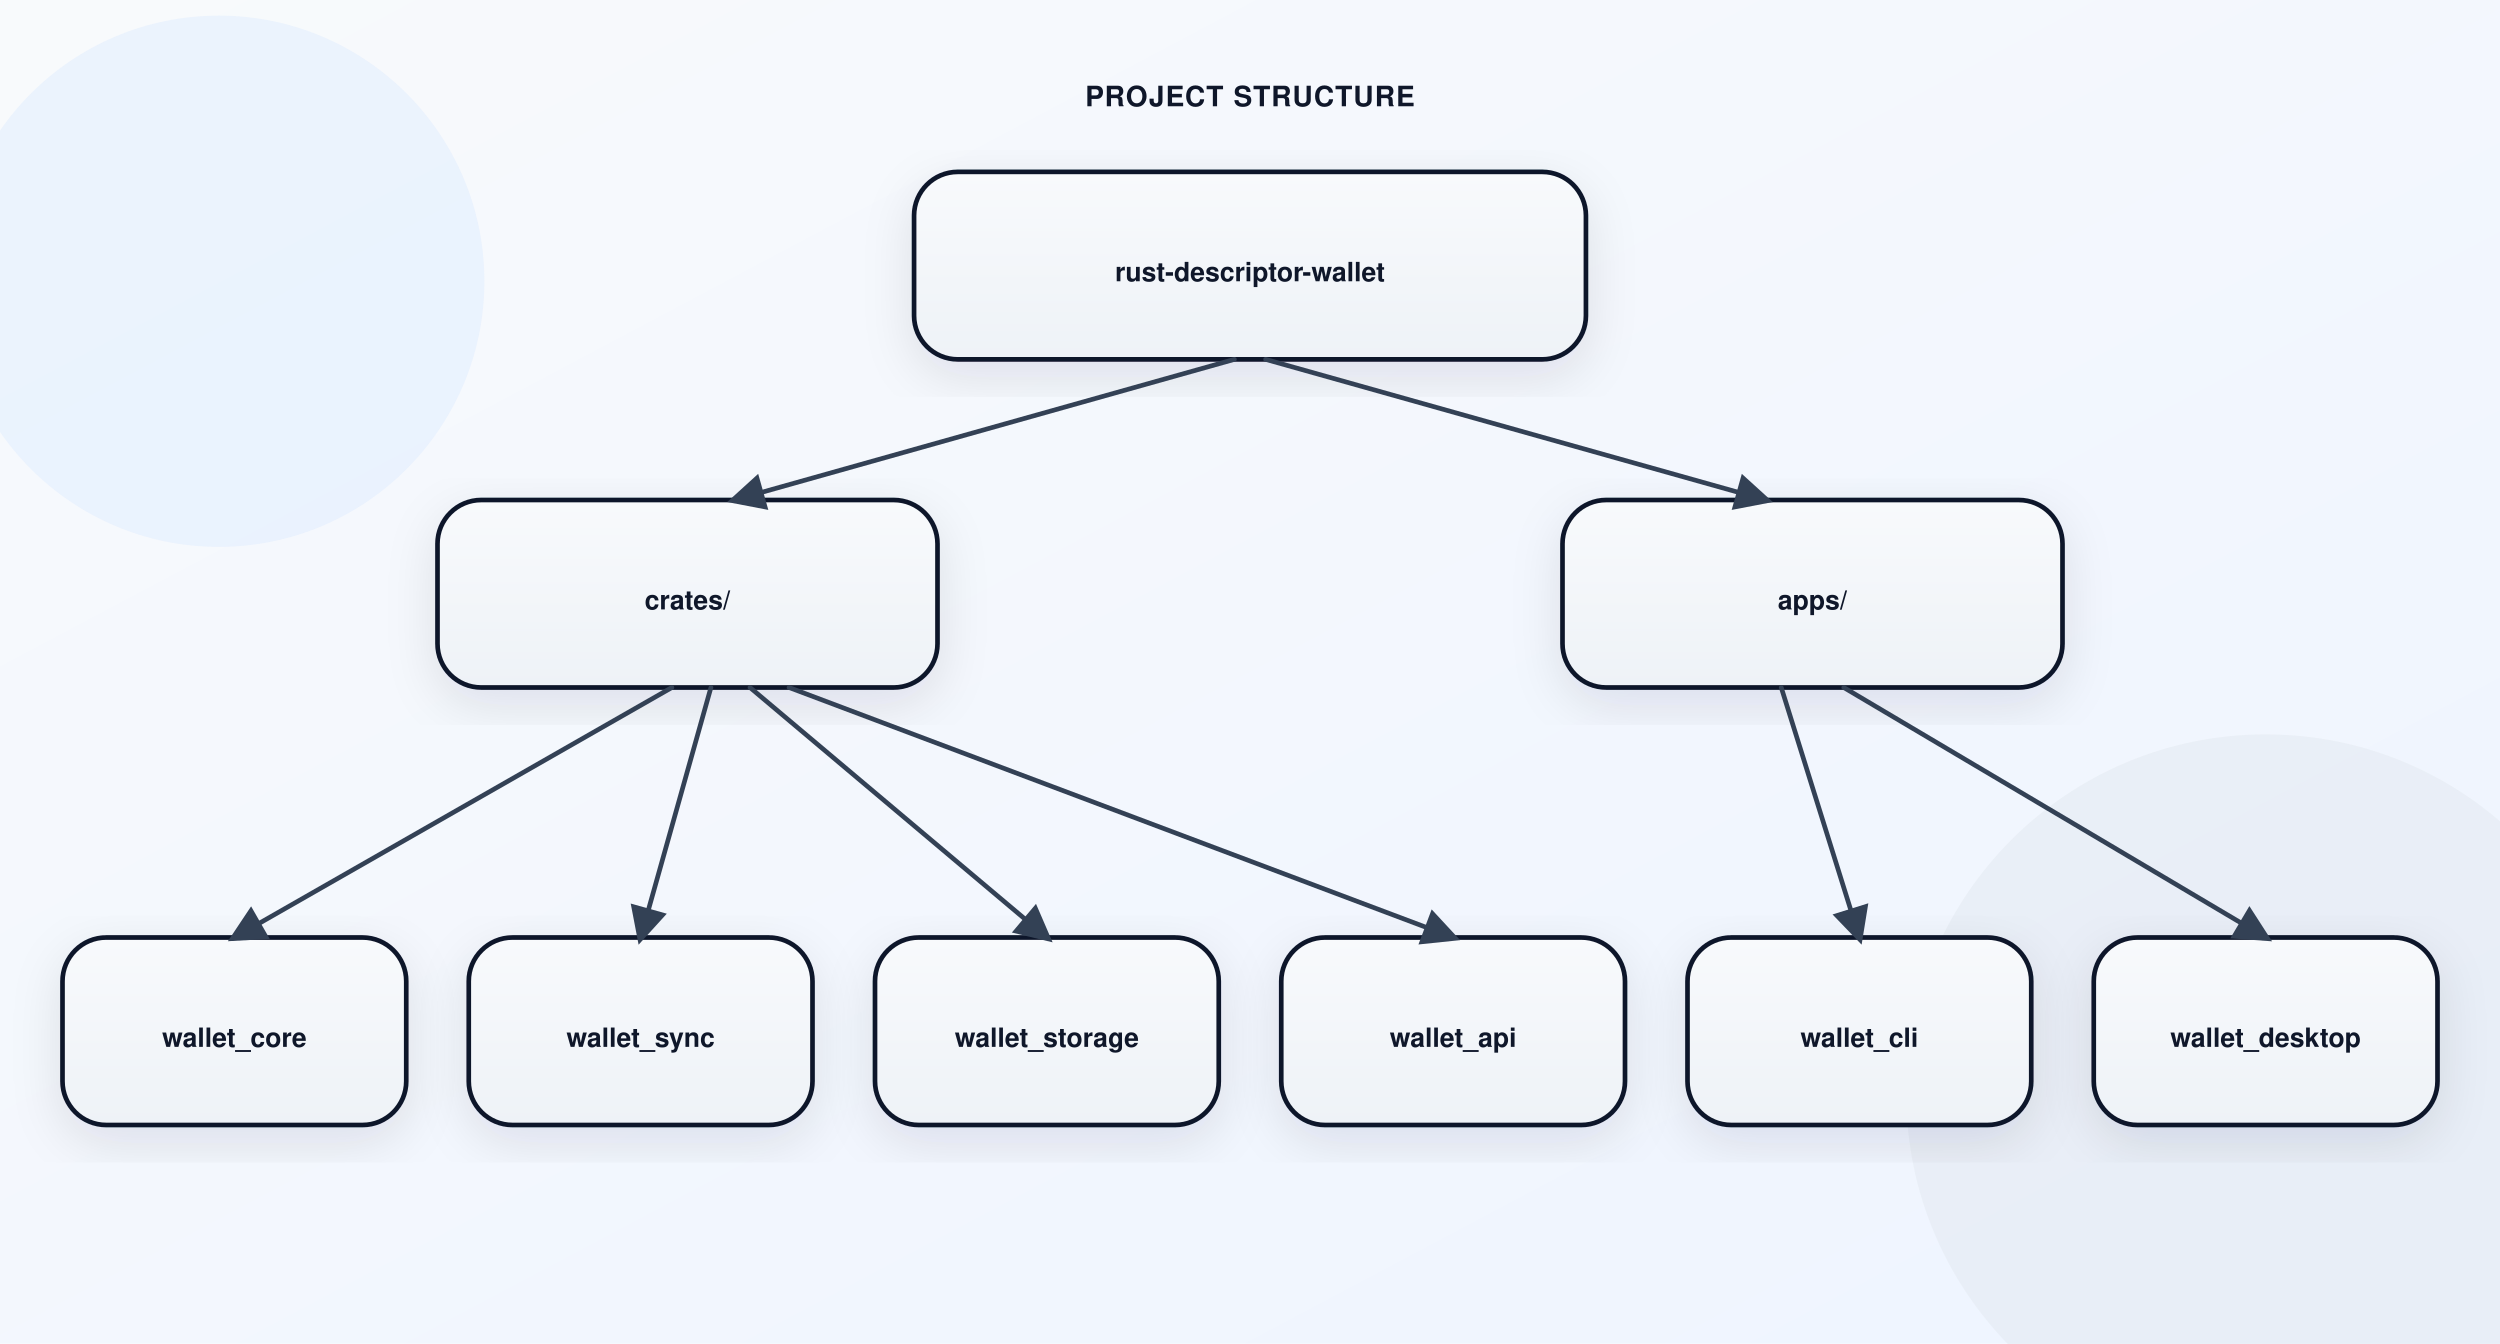
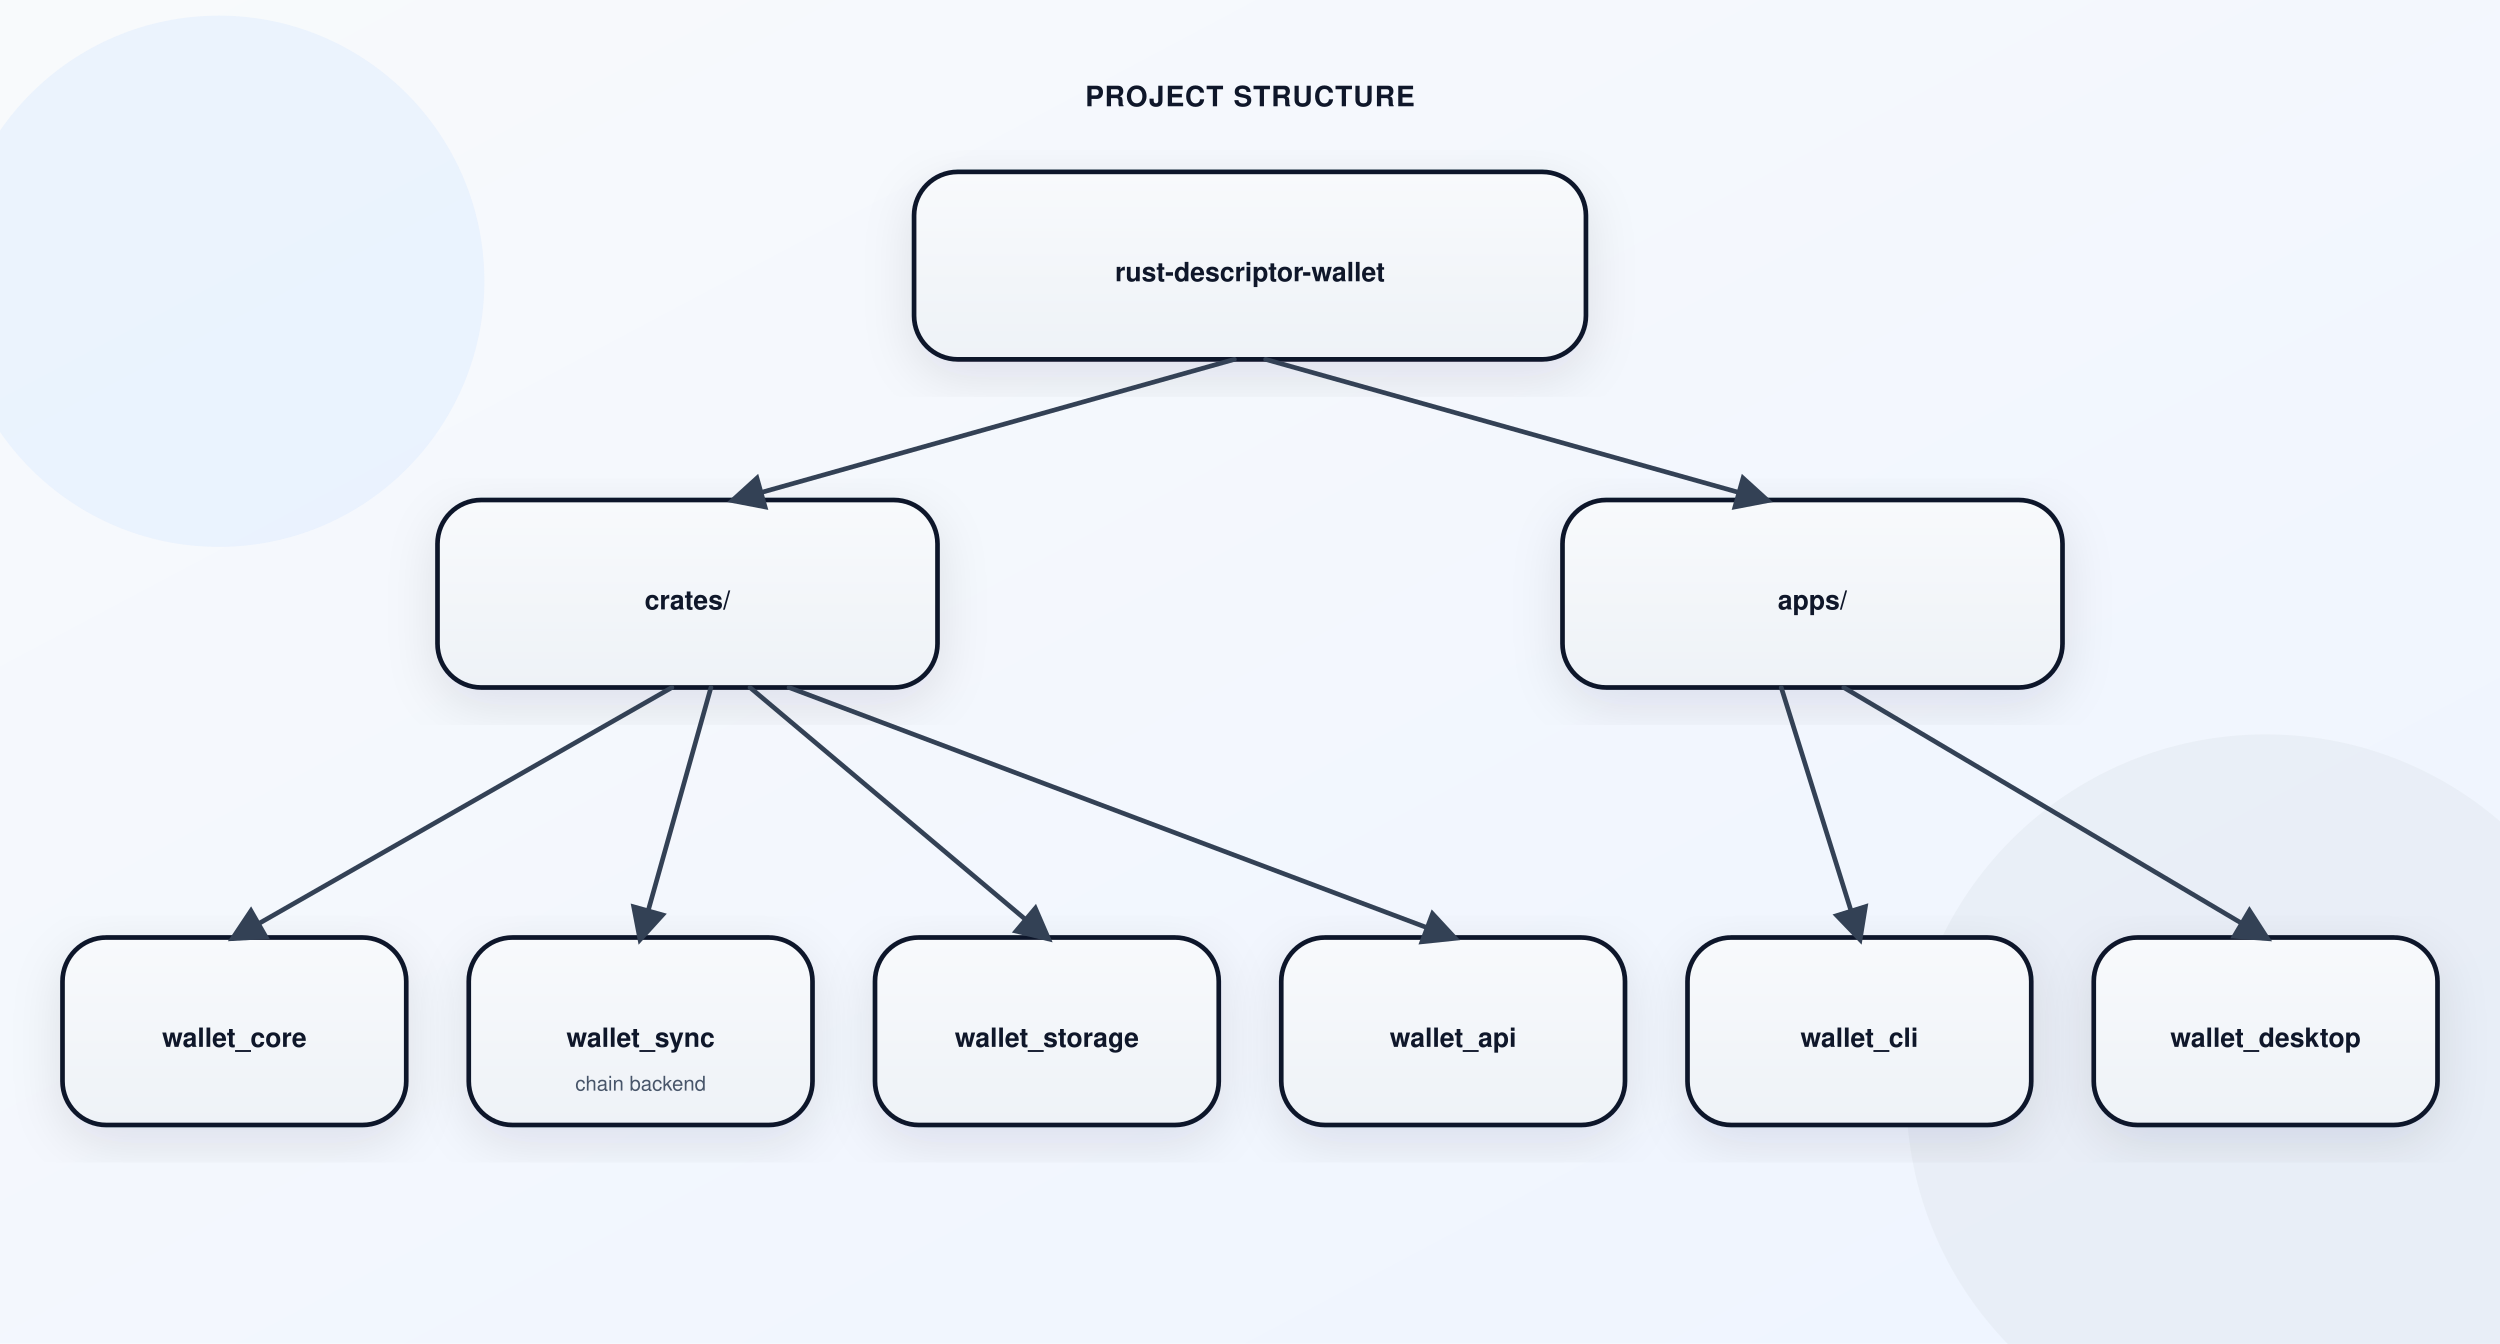
<svg xmlns="http://www.w3.org/2000/svg" width="1600" height="860" viewBox="0 0 1600 860" fill="none">
  <defs>
    <linearGradient id="cardFill" x1="0" y1="0" x2="0" y2="1">
      <stop offset="0%" stop-color="#F8FAFC" />
      <stop offset="100%" stop-color="#EEF2F7" />
    </linearGradient>
    <linearGradient id="bg" x1="0" y1="0" x2="1" y2="1">
      <stop offset="0%" stop-color="#F8FAFC" />
      <stop offset="100%" stop-color="#EEF4FF" />
    </linearGradient>
    <filter id="shadow" x="-20%" y="-20%" width="140%" height="140%">
      <feDropShadow dx="0" dy="10" stdDeviation="16" flood-color="#0F172A" flood-opacity="0.10" />
    </filter>
    <marker id="arrow" viewBox="0 0 10 10" refX="8" refY="5" markerWidth="8" markerHeight="8" orient="auto-start-reverse">
      <path d="M0 0L10 5L0 10V0Z" fill="#334155" />
    </marker>
    <style>
      .title { font-family: Helvetica, Arial, sans-serif; font-size: 18px; font-weight: 700; fill: #0F172A; letter-spacing: 0.04em; }
      .label { font-family: Helvetica, Arial, sans-serif; font-size: 17px; font-weight: 600; fill: #0F172A; }
      .subtle { font-family: Helvetica, Arial, sans-serif; font-size: 13px; font-weight: 500; fill: #475569; }
      .edge { stroke: #334155; stroke-width: 3; stroke-linecap: round; stroke-linejoin: round; marker-end: url(#arrow); }
      .card { fill: url(#cardFill); stroke: #0F172A; stroke-width: 3; filter: url(#shadow); }
    </style>
  </defs>
  <rect x="0" y="0" width="1600" height="860" fill="url(#bg)" />
  <circle cx="140" cy="180" r="170" fill="#DCEAFE" opacity="0.45" />
  <circle cx="1450" cy="700" r="230" fill="#E2E8F0" opacity="0.50" />
  <text x="800" y="68" text-anchor="middle" class="title">PROJECT STRUCTURE</text>
  <rect class="card" x="585" y="110" rx="28" ry="28" width="430" height="120" />
  <text x="800" y="180" text-anchor="middle" class="label">rust-descriptor-wallet</text>
  <rect class="card" x="280" y="320" rx="28" ry="28" width="320" height="120" />
  <text x="440" y="390" text-anchor="middle" class="label">crates/</text>
  <rect class="card" x="1000" y="320" rx="28" ry="28" width="320" height="120" />
  <text x="1160" y="390" text-anchor="middle" class="label">apps/</text>
  <rect class="card" x="40" y="600" rx="28" ry="28" width="220" height="120" />
  <text x="150" y="670" text-anchor="middle" class="label">wallet_core</text>
  <rect class="card" x="300" y="600" rx="28" ry="28" width="220" height="120" />
  <text x="410" y="670" text-anchor="middle" class="label">wallet_sync</text>
+   <text x="410" y="698" text-anchor="middle" class="subtle">chain backend</text>
  <rect class="card" x="560" y="600" rx="28" ry="28" width="220" height="120" />
  <text x="670" y="670" text-anchor="middle" class="label">wallet_storage</text>
  <rect class="card" x="820" y="600" rx="28" ry="28" width="220" height="120" />
  <text x="930" y="670" text-anchor="middle" class="label">wallet_api</text>
  <rect class="card" x="1080" y="600" rx="28" ry="28" width="220" height="120" />
  <text x="1190" y="670" text-anchor="middle" class="label">wallet_cli</text>
  <rect class="card" x="1340" y="600" rx="28" ry="28" width="220" height="120" />
  <text x="1450" y="670" text-anchor="middle" class="label">wallet_desktop</text>
  <path class="edge" d="M790 230L470 320" />
  <path class="edge" d="M810 230L1130 320" />
  <path class="edge" d="M430 440L150 600" />
  <path class="edge" d="M455 440L410 600" />
  <path class="edge" d="M480 440L670 600" />
  <path class="edge" d="M505 440L930 600" />
  <path class="edge" d="M1140 440L1190 600" />
  <path class="edge" d="M1180 440L1450 600" />
</svg>
